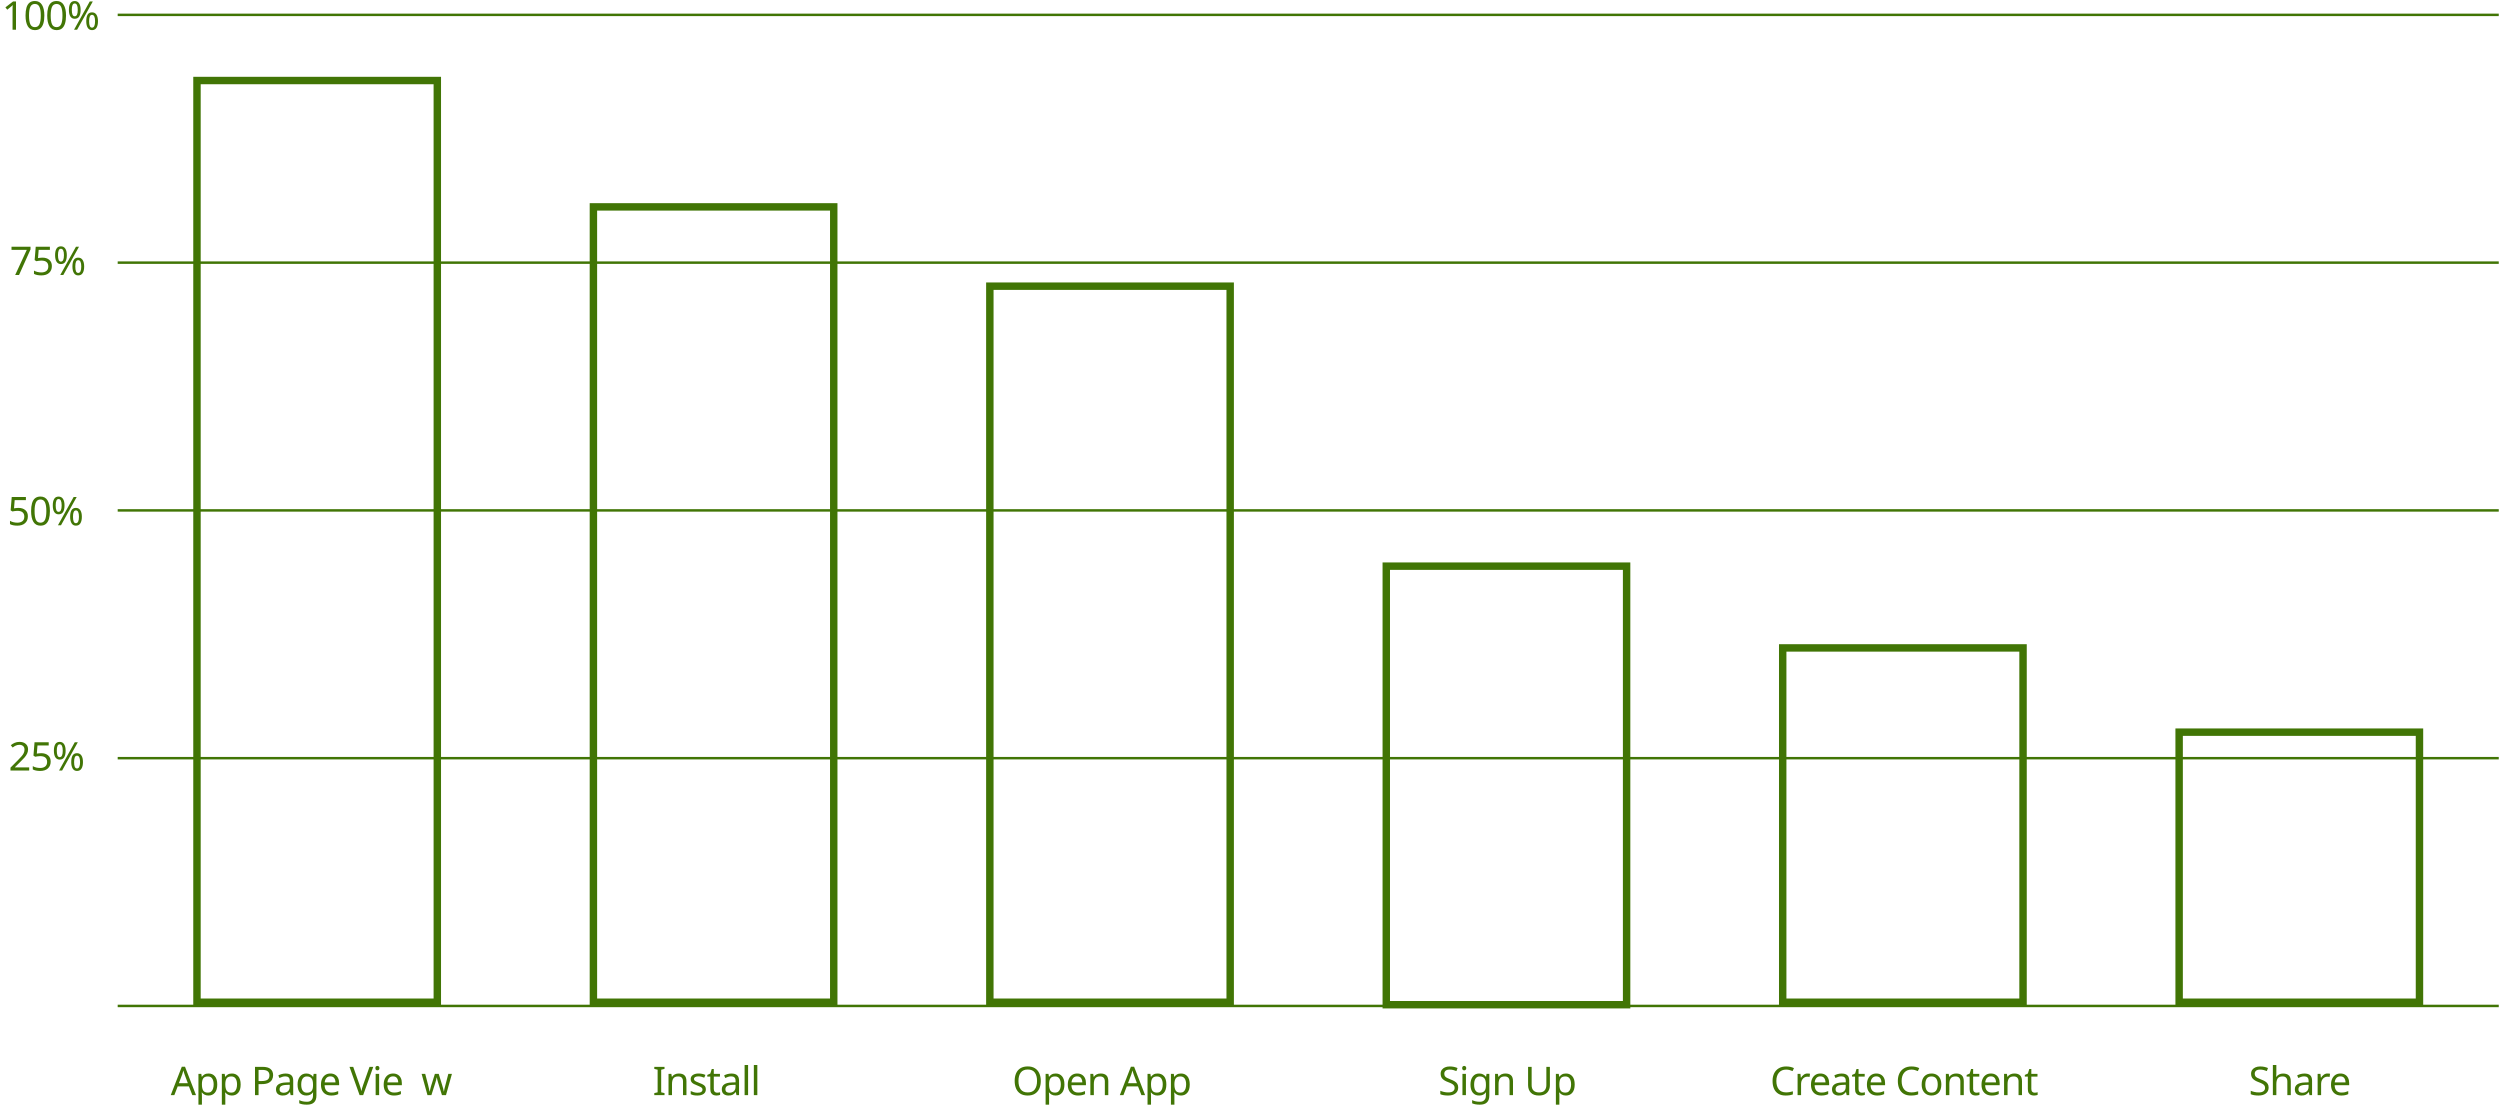
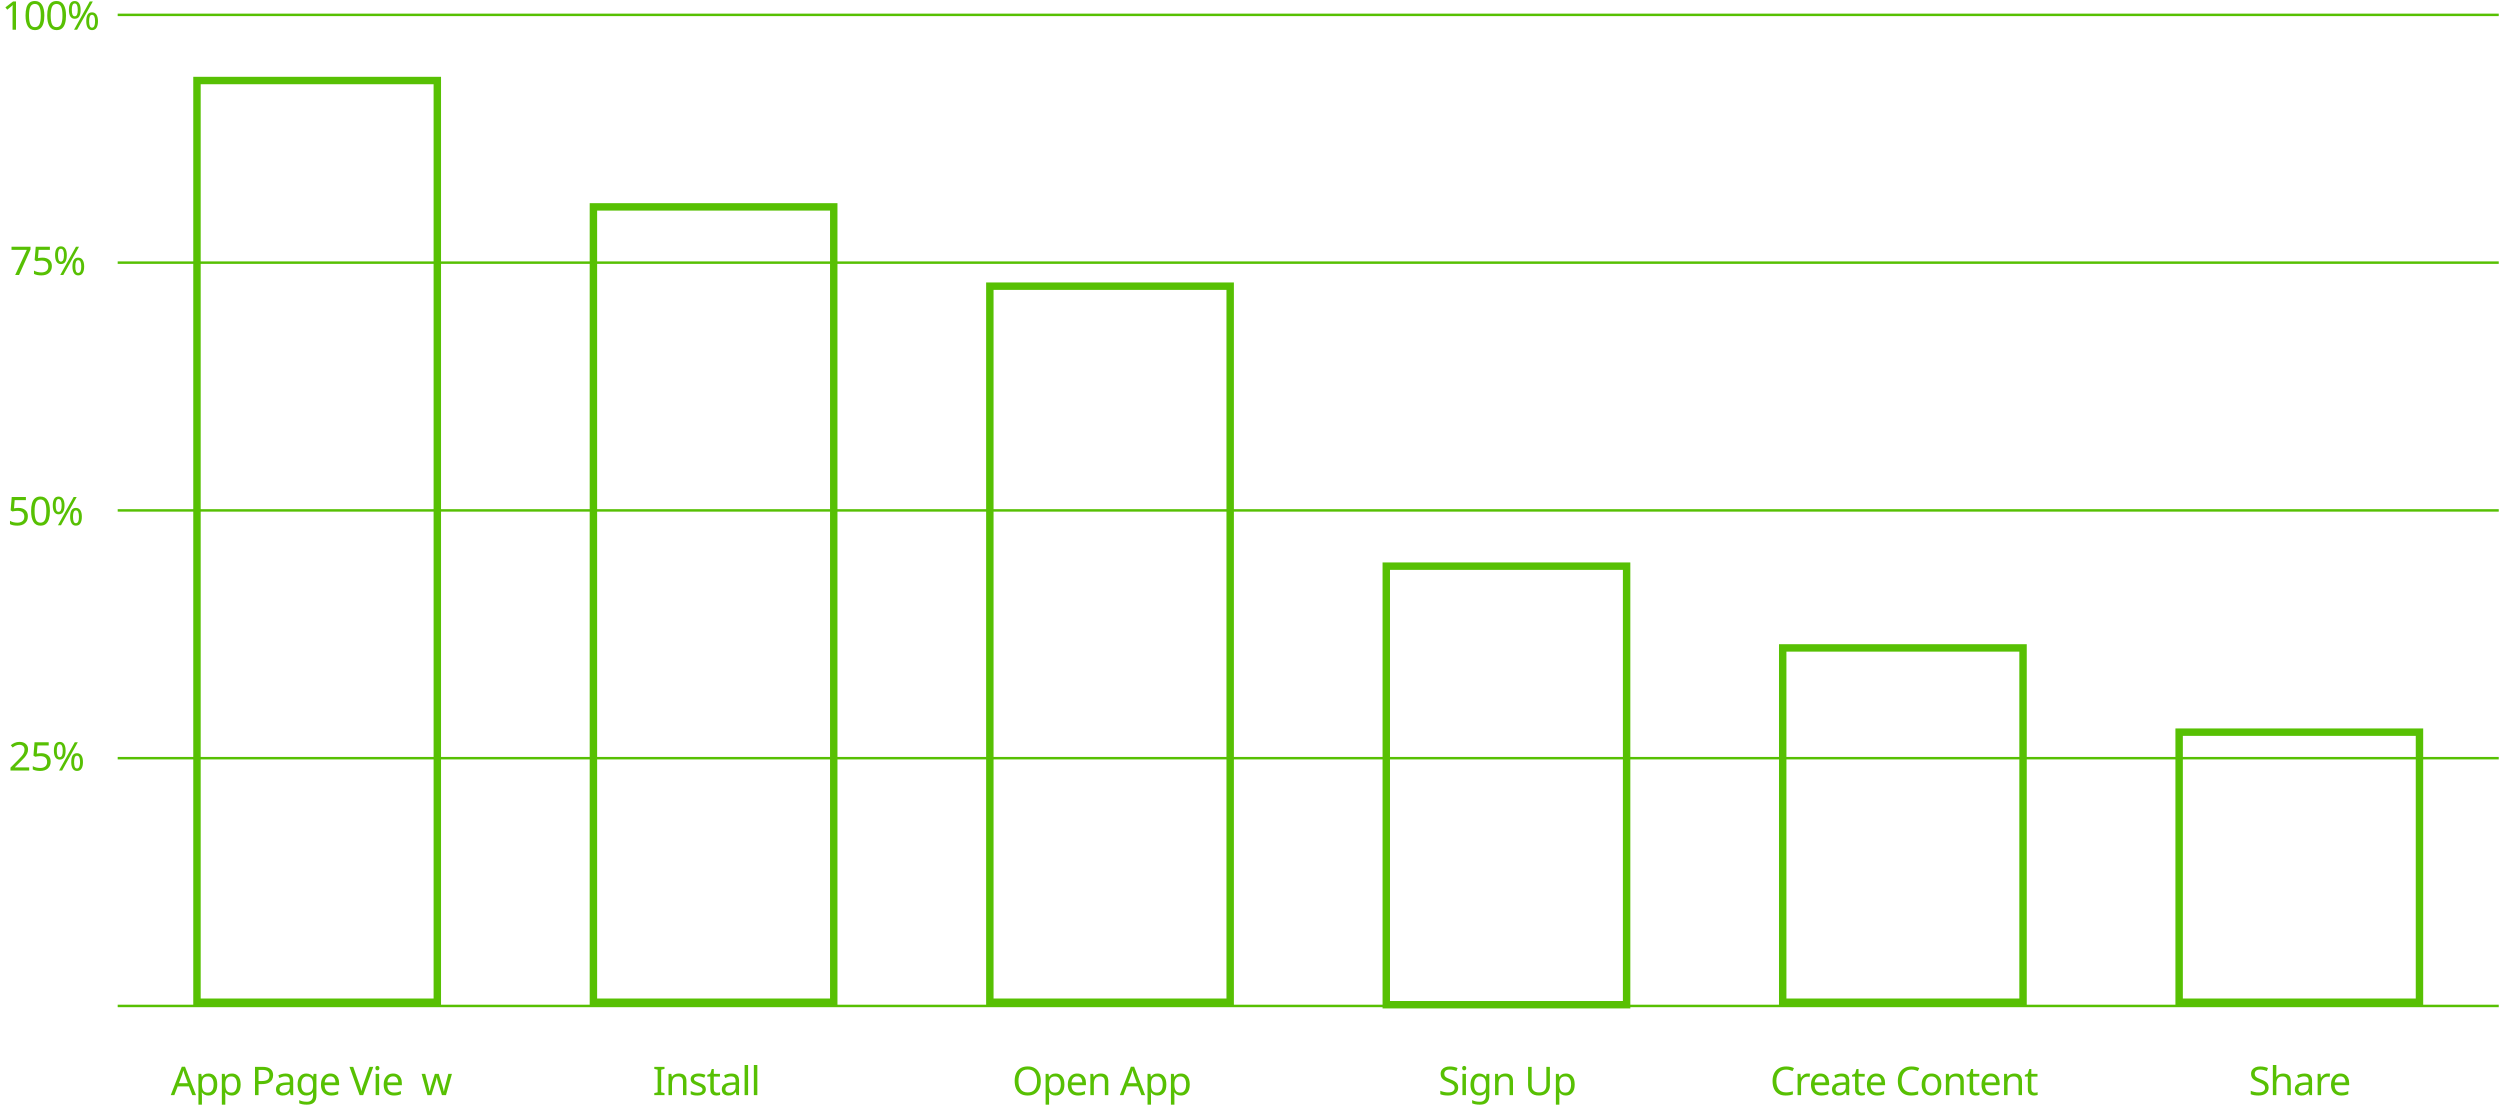
<svg xmlns="http://www.w3.org/2000/svg" width="1009px" height="447px" viewBox="0 0 1009 447" version="1.1">
  <defs />
  <g id="Page-1" stroke="none" stroke-width="1" fill="none" fill-rule="evenodd">
    <g id="App-Decline" transform="translate(0, -5)">
-       <text id="100%" font-family="Poppins-Medium, Poppins" font-size="16" font-weight="400" letter-spacing="-0.4" fill="#417505">
+       <text id="100%" font-family="Poppins-Medium, Poppins" font-size="16" font-weight="400" letter-spacing="-0.4" fill="#57C003">
        <tspan x="0.768" y="17">100%</tspan>
      </text>
-       <text id="75%" font-family="Poppins-Medium, Poppins" font-size="16" font-weight="400" letter-spacing="-0.4" fill="#417505">
+       <text id="75%" font-family="Poppins-Medium, Poppins" font-size="16" font-weight="400" letter-spacing="-0.4" fill="#57C003">
        <tspan x="3.944" y="116">75%</tspan>
      </text>
-       <text id="50%" font-family="Poppins-Medium, Poppins" font-size="16" font-weight="400" letter-spacing="-0.4" fill="#417505">
+       <text id="50%" font-family="Poppins-Medium, Poppins" font-size="16" font-weight="400" letter-spacing="-0.4" fill="#57C003">
        <tspan x="3.016" y="217">50%</tspan>
      </text>
-       <text id="25%" font-family="Poppins-Medium, Poppins" font-size="16" font-weight="400" letter-spacing="-0.4" fill="#417505">
+       <text id="25%" font-family="Poppins-Medium, Poppins" font-size="16" font-weight="400" letter-spacing="-0.4" fill="#57C003">
        <tspan x="3.464" y="316">25%</tspan>
      </text>
-       <text id="Share-with-Friends" font-family="Poppins-Medium, Poppins" font-size="16" font-weight="400" letter-spacing="-0.4" fill="#417505">
+       <text id="Share-with-Friends" font-family="Poppins-Medium, Poppins" font-size="16" font-weight="400" letter-spacing="-0.4" fill="#57C003">
        <tspan x="907.584" y="447">Share</tspan>
      </text>
-       <text id="Create-Content" font-family="Poppins-Medium, Poppins" font-size="16" font-weight="400" letter-spacing="-0.4" fill="#417505">
+       <text id="Create-Content" font-family="Poppins-Medium, Poppins" font-size="16" font-weight="400" letter-spacing="-0.4" fill="#57C003">
        <tspan x="714.432" y="447">Create Content</tspan>
      </text>
-       <text id="Sign-Up" font-family="Poppins-Medium, Poppins" font-size="16" font-weight="400" letter-spacing="-0.4" fill="#417505">
+       <text id="Sign-Up" font-family="Poppins-Medium, Poppins" font-size="16" font-weight="400" letter-spacing="-0.4" fill="#57C003">
        <tspan x="580.496" y="447">Sign Up</tspan>
      </text>
-       <text id="Open-App" font-family="Poppins-Medium, Poppins" font-size="16" font-weight="400" letter-spacing="-0.4" fill="#417505">
+       <text id="Open-App" font-family="Poppins-Medium, Poppins" font-size="16" font-weight="400" letter-spacing="-0.4" fill="#57C003">
        <tspan x="408.552" y="447">Open App</tspan>
      </text>
-       <text id="Install" font-family="Poppins-Medium, Poppins" font-size="16" font-weight="400" letter-spacing="-0.4" fill="#417505">
+       <text id="Install" font-family="Poppins-Medium, Poppins" font-size="16" font-weight="400" letter-spacing="-0.4" fill="#57C003">
        <tspan x="263.432" y="447">Install</tspan>
      </text>
-       <text id="App-Page-View" font-family="Poppins-Medium, Poppins" font-size="16" font-weight="400" letter-spacing="-0.4" fill="#417505">
+       <text id="App-Page-View" font-family="Poppins-Medium, Poppins" font-size="16" font-weight="400" letter-spacing="-0.4" fill="#57C003">
        <tspan x="68.906" y="447">App Page Vie</tspan>
        <tspan x="169.994" y="447" letter-spacing="-4.5">w</tspan>
      </text>
-       <path d="M48,411 L1008,411" id="0%" stroke="#417505" stroke-linecap="square" />
-       <path d="M48,311 L1008,311" id="25%" stroke="#417505" stroke-linecap="square" />
-       <path d="M48,211 L1008,211" id="50%" stroke="#417505" stroke-linecap="square" />
-       <path d="M48,111 L1008,111" id="75%" stroke="#417505" stroke-linecap="square" />
-       <path d="M48,11 L1008,11" id="100%" stroke="#417505" stroke-linecap="square" />
-       <rect id="share" stroke="#417505" stroke-width="3" x="879.5" y="300.5" width="97" height="109" />
-       <rect id="create" stroke="#417505" stroke-width="3" x="719.5" y="266.5" width="97" height="143" />
-       <rect id="sign" stroke="#417505" stroke-width="3" x="559.5" y="233.5" width="97" height="177" />
-       <rect id="open" stroke="#417505" stroke-width="3" x="399.5" y="120.5" width="97" height="289" />
-       <rect id="install" stroke="#417505" stroke-width="3" x="239.5" y="88.5" width="97" height="321" />
-       <rect id="view" stroke="#417505" stroke-width="3" x="79.5" y="37.5" width="97" height="372" />
+       <path d="M48,411 L1008,411" id="0%" stroke="#57C003" stroke-linecap="square" />
+       <path d="M48,311 L1008,311" id="25%" stroke="#57C003" stroke-linecap="square" />
+       <path d="M48,211 L1008,211" id="50%" stroke="#57C003" stroke-linecap="square" />
+       <path d="M48,111 L1008,111" id="75%" stroke="#57C003" stroke-linecap="square" />
+       <path d="M48,11 L1008,11" id="100%" stroke="#57C003" stroke-linecap="square" />
+       <rect id="share" stroke="#57C003" stroke-width="3" x="879.5" y="300.5" width="97" height="109" />
+       <rect id="create" stroke="#57C003" stroke-width="3" x="719.5" y="266.5" width="97" height="143" />
+       <rect id="sign" stroke="#57C003" stroke-width="3" x="559.5" y="233.5" width="97" height="177" />
+       <rect id="open" stroke="#57C003" stroke-width="3" x="399.5" y="120.5" width="97" height="289" />
+       <rect id="install" stroke="#57C003" stroke-width="3" x="239.5" y="88.5" width="97" height="321" />
+       <rect id="view" stroke="#57C003" stroke-width="3" x="79.5" y="37.5" width="97" height="372" />
    </g>
  </g>
</svg>
